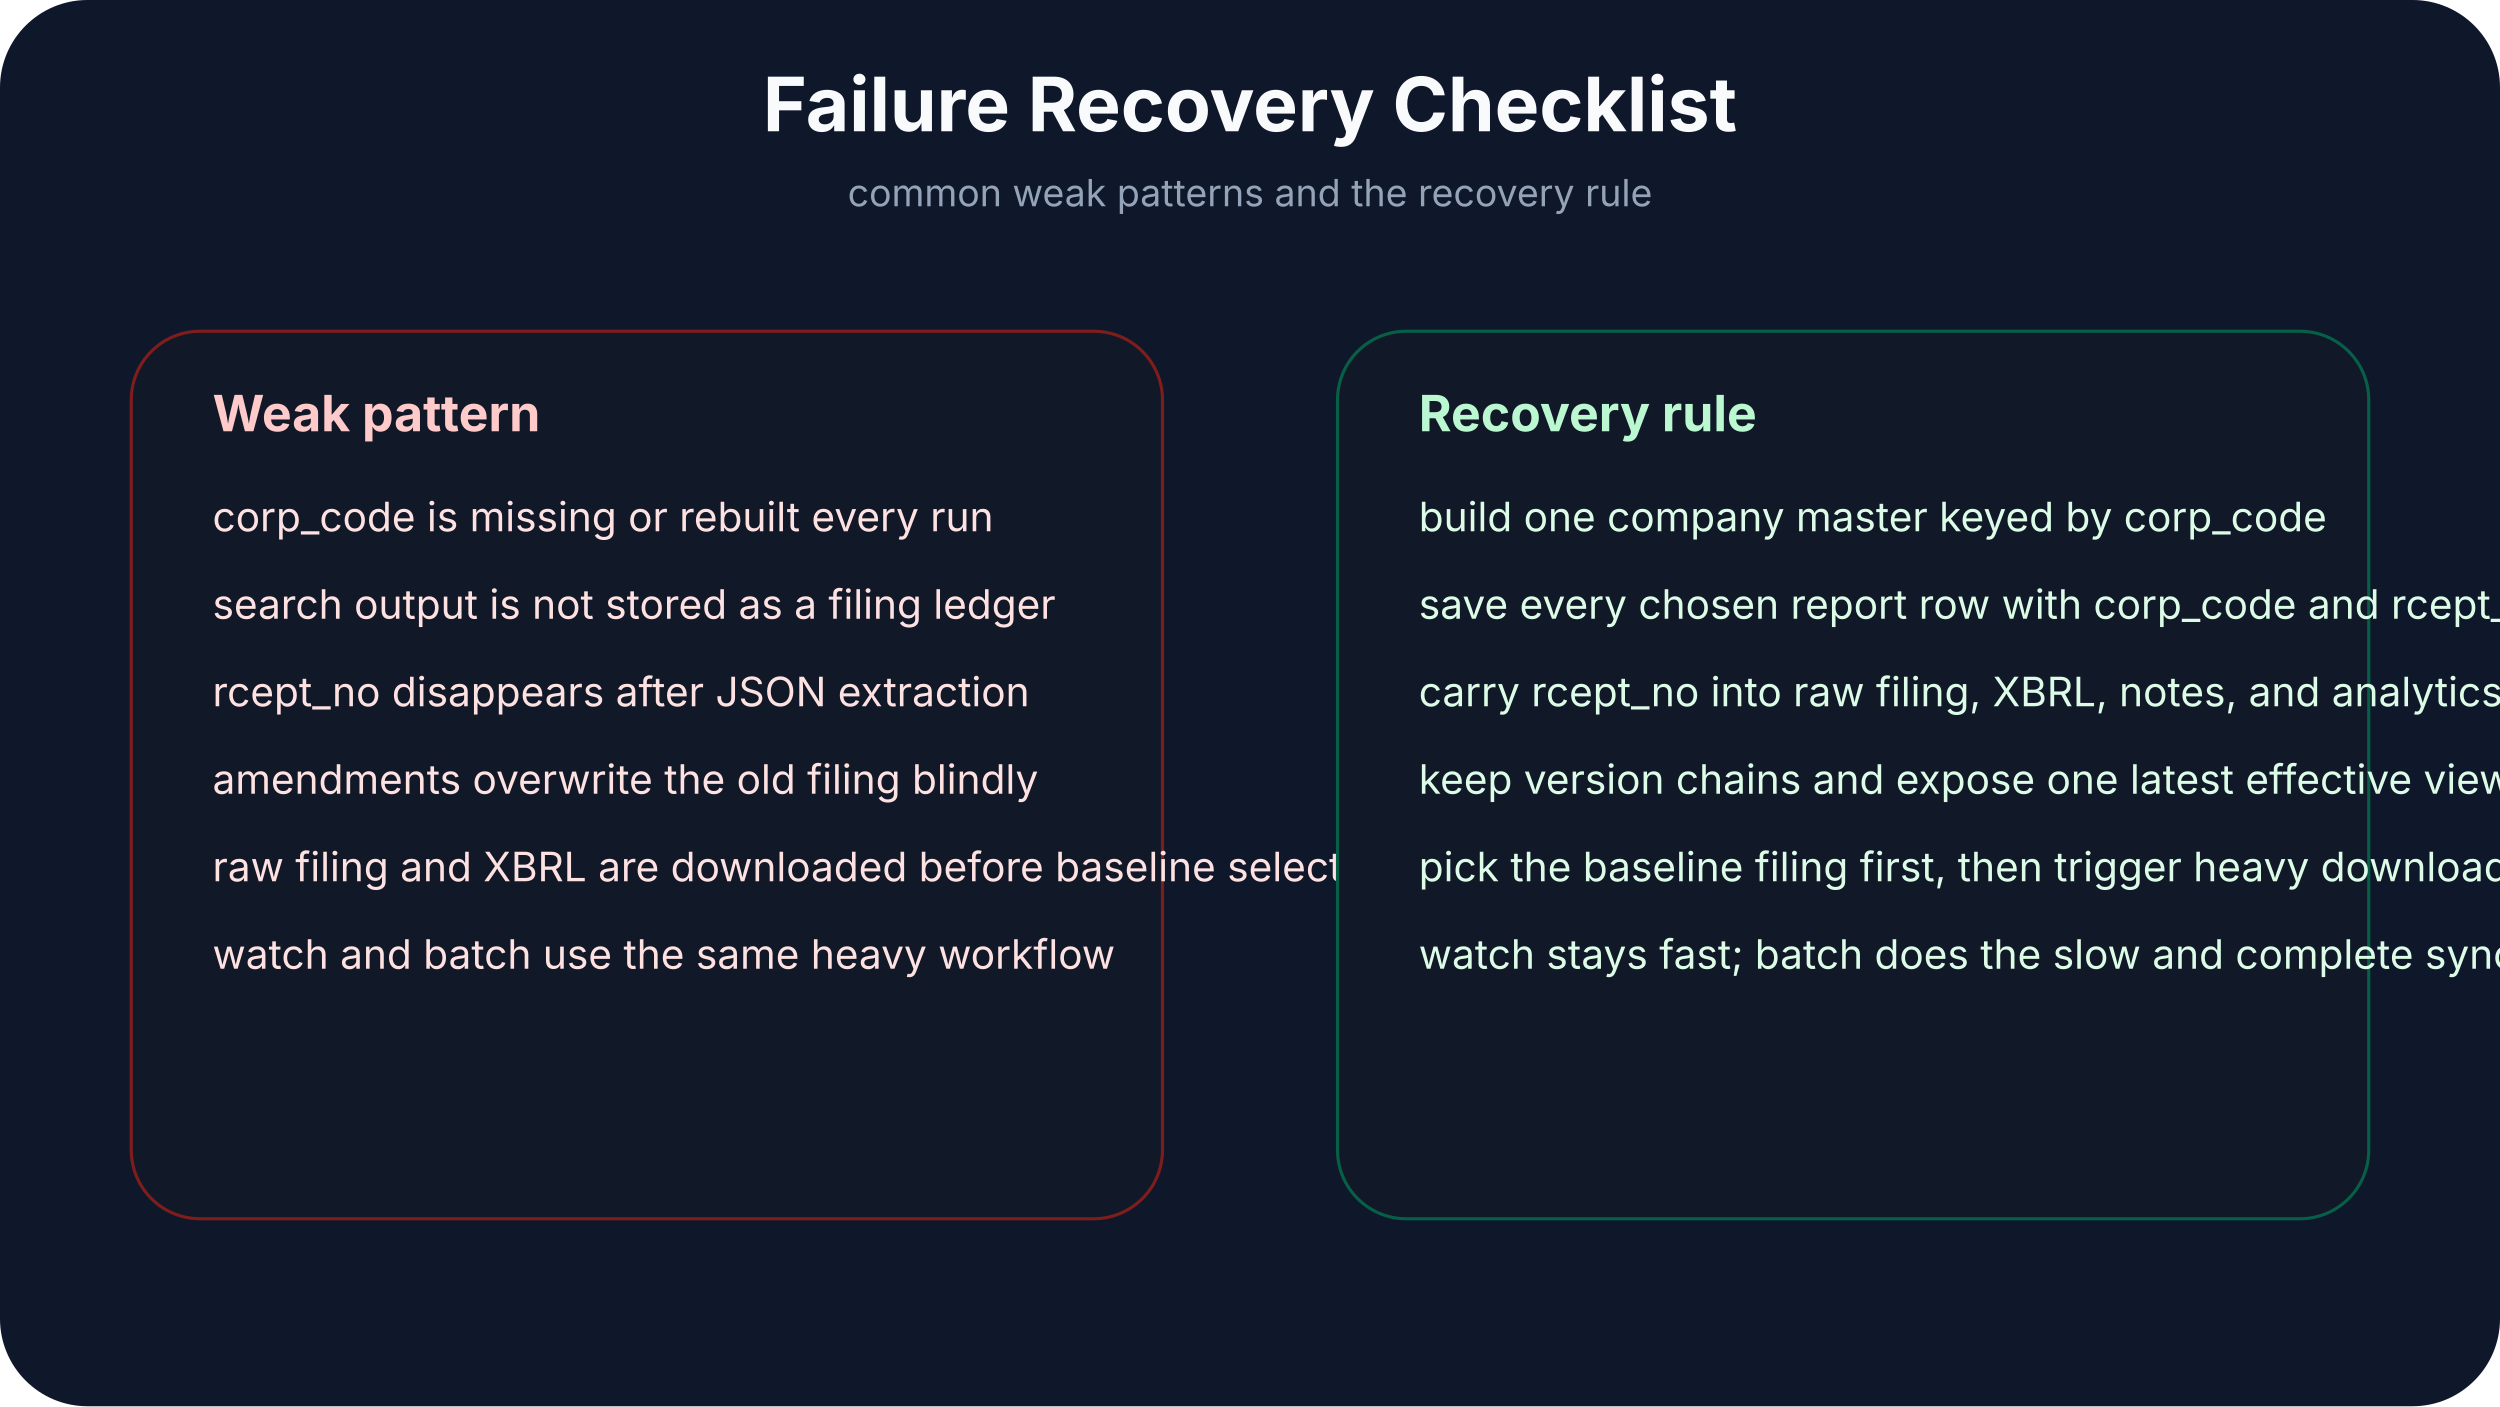
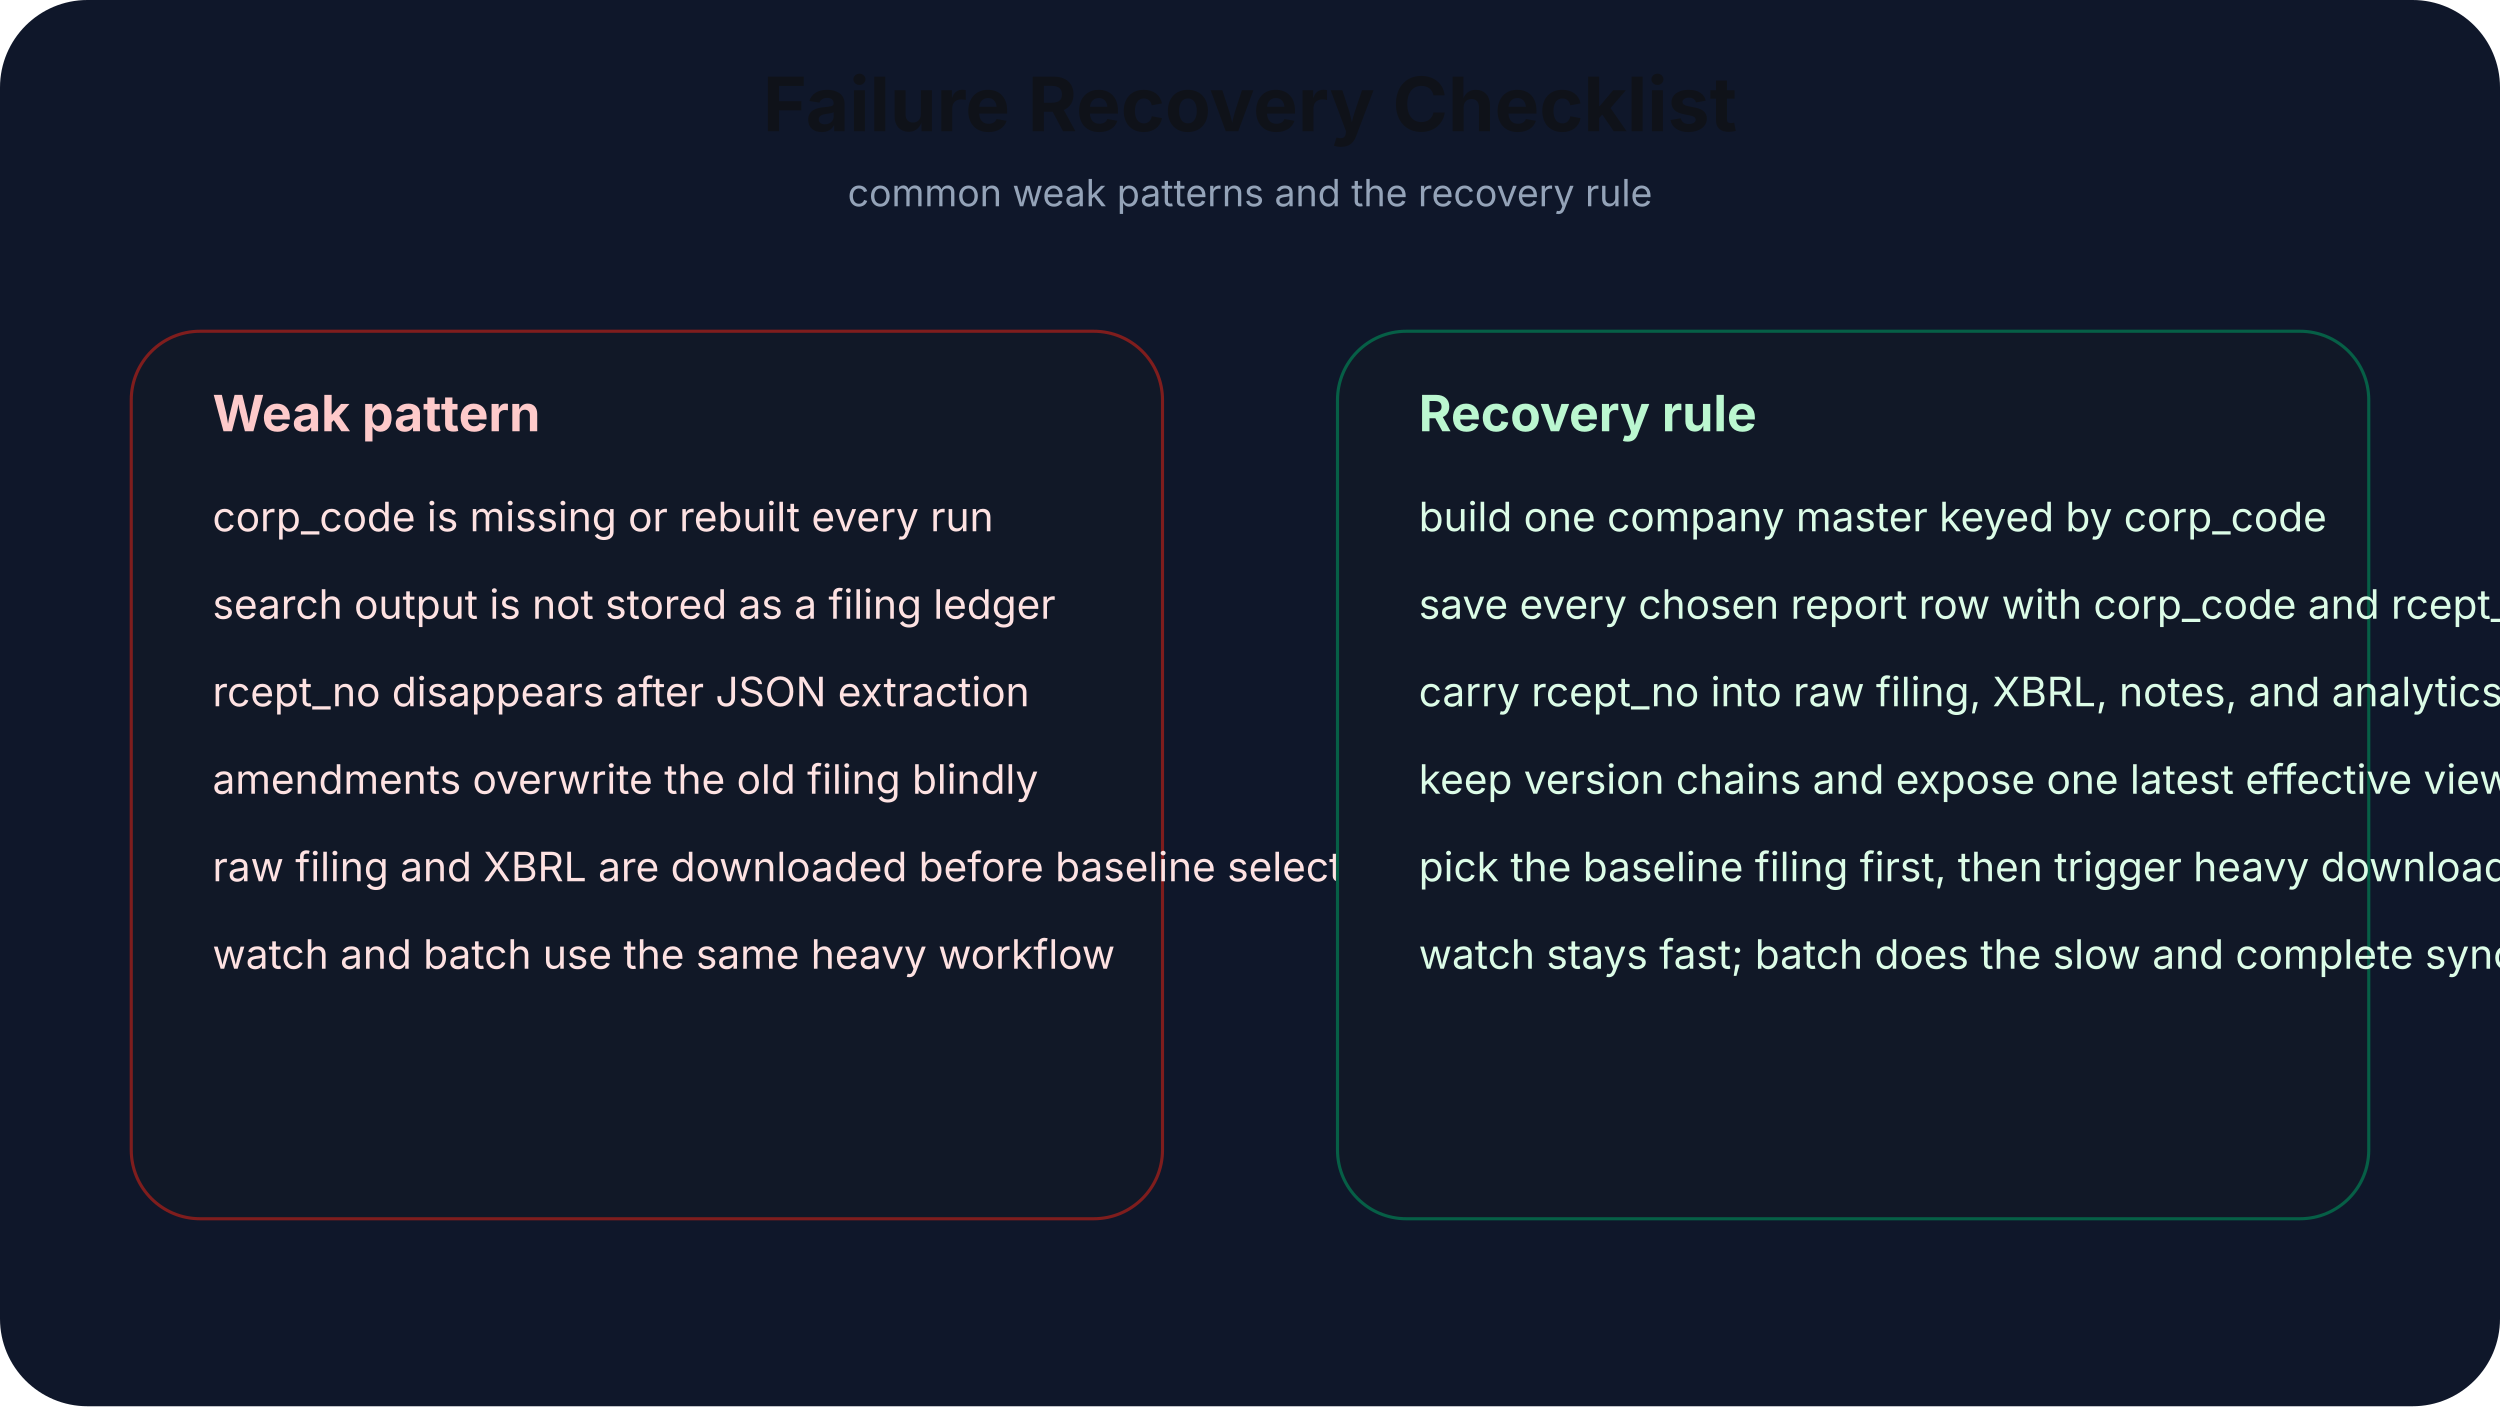
<svg xmlns="http://www.w3.org/2000/svg" width="800" height="450" viewBox="0 0 800 450" fill="none">
  <rect width="800" height="450" rx="28" fill="#0f172a" />
-   <text x="400" y="42" text-anchor="middle" fill="#f8fafc" font-family="Inter, system-ui, sans-serif" font-size="24" font-weight="700">Failure Recovery Checklist</text>
+   <text x="400" y="42" text-anchor="middle" fill="#0f1219" font-family="Inter, system-ui, sans-serif" font-size="24" font-weight="700">Failure Recovery Checklist</text>
  <text x="400" y="66" text-anchor="middle" fill="#94a3b8" font-family="Inter, system-ui, sans-serif" font-size="12">common weak patterns and the recovery rule</text>
  <rect x="42" y="106" width="330" height="284" rx="22" fill="#111827" stroke="#7f1d1d" />
  <text x="68" y="138" fill="#fecaca" font-family="Inter, system-ui, sans-serif" font-size="16" font-weight="700">Weak pattern</text>
  <text x="68" y="170" fill="#fee2e2" font-family="Inter, system-ui, sans-serif" font-size="13">corp_code is missing or rebuilt every run</text>
  <text x="68" y="198" fill="#fee2e2" font-family="Inter, system-ui, sans-serif" font-size="13">search output is not stored as a filing ledger</text>
  <text x="68" y="226" fill="#fee2e2" font-family="Inter, system-ui, sans-serif" font-size="13">rcept_no disappears after JSON extraction</text>
  <text x="68" y="254" fill="#fee2e2" font-family="Inter, system-ui, sans-serif" font-size="13">amendments overwrite the old filing blindly</text>
  <text x="68" y="282" fill="#fee2e2" font-family="Inter, system-ui, sans-serif" font-size="13">raw filing and XBRL are downloaded before baseline selection</text>
  <text x="68" y="310" fill="#fee2e2" font-family="Inter, system-ui, sans-serif" font-size="13">watch and batch use the same heavy workflow</text>
  <rect x="428" y="106" width="330" height="284" rx="22" fill="#111827" stroke="#065f46" />
  <text x="454" y="138" fill="#bbf7d0" font-family="Inter, system-ui, sans-serif" font-size="16" font-weight="700">Recovery rule</text>
  <text x="454" y="170" fill="#dcfce7" font-family="Inter, system-ui, sans-serif" font-size="13">build one company master keyed by corp_code</text>
  <text x="454" y="198" fill="#dcfce7" font-family="Inter, system-ui, sans-serif" font-size="13">save every chosen report row with corp_code and rcept_no</text>
  <text x="454" y="226" fill="#dcfce7" font-family="Inter, system-ui, sans-serif" font-size="13">carry rcept_no into raw filing, XBRL, notes, and analytics layers</text>
  <text x="454" y="254" fill="#dcfce7" font-family="Inter, system-ui, sans-serif" font-size="13">keep version chains and expose one latest effective view separately</text>
  <text x="454" y="282" fill="#dcfce7" font-family="Inter, system-ui, sans-serif" font-size="13">pick the baseline filing first, then trigger heavy downloads later</text>
  <text x="454" y="310" fill="#dcfce7" font-family="Inter, system-ui, sans-serif" font-size="13">watch stays fast; batch does the slow and complete sync work</text>
</svg>
